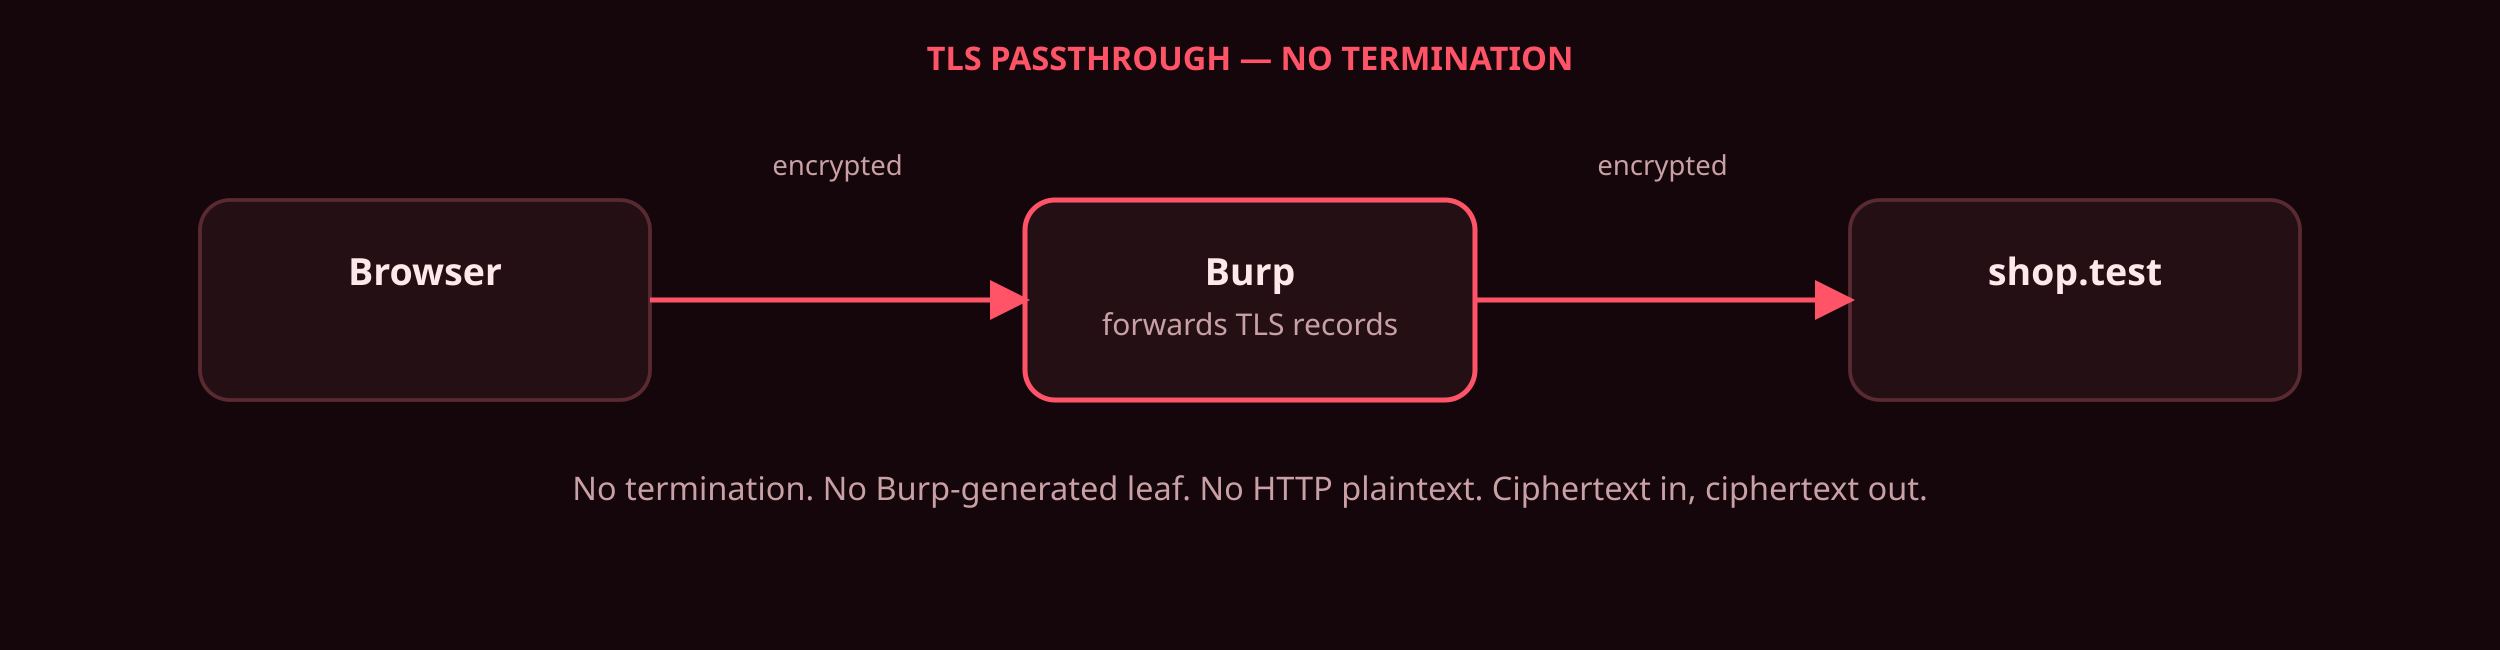
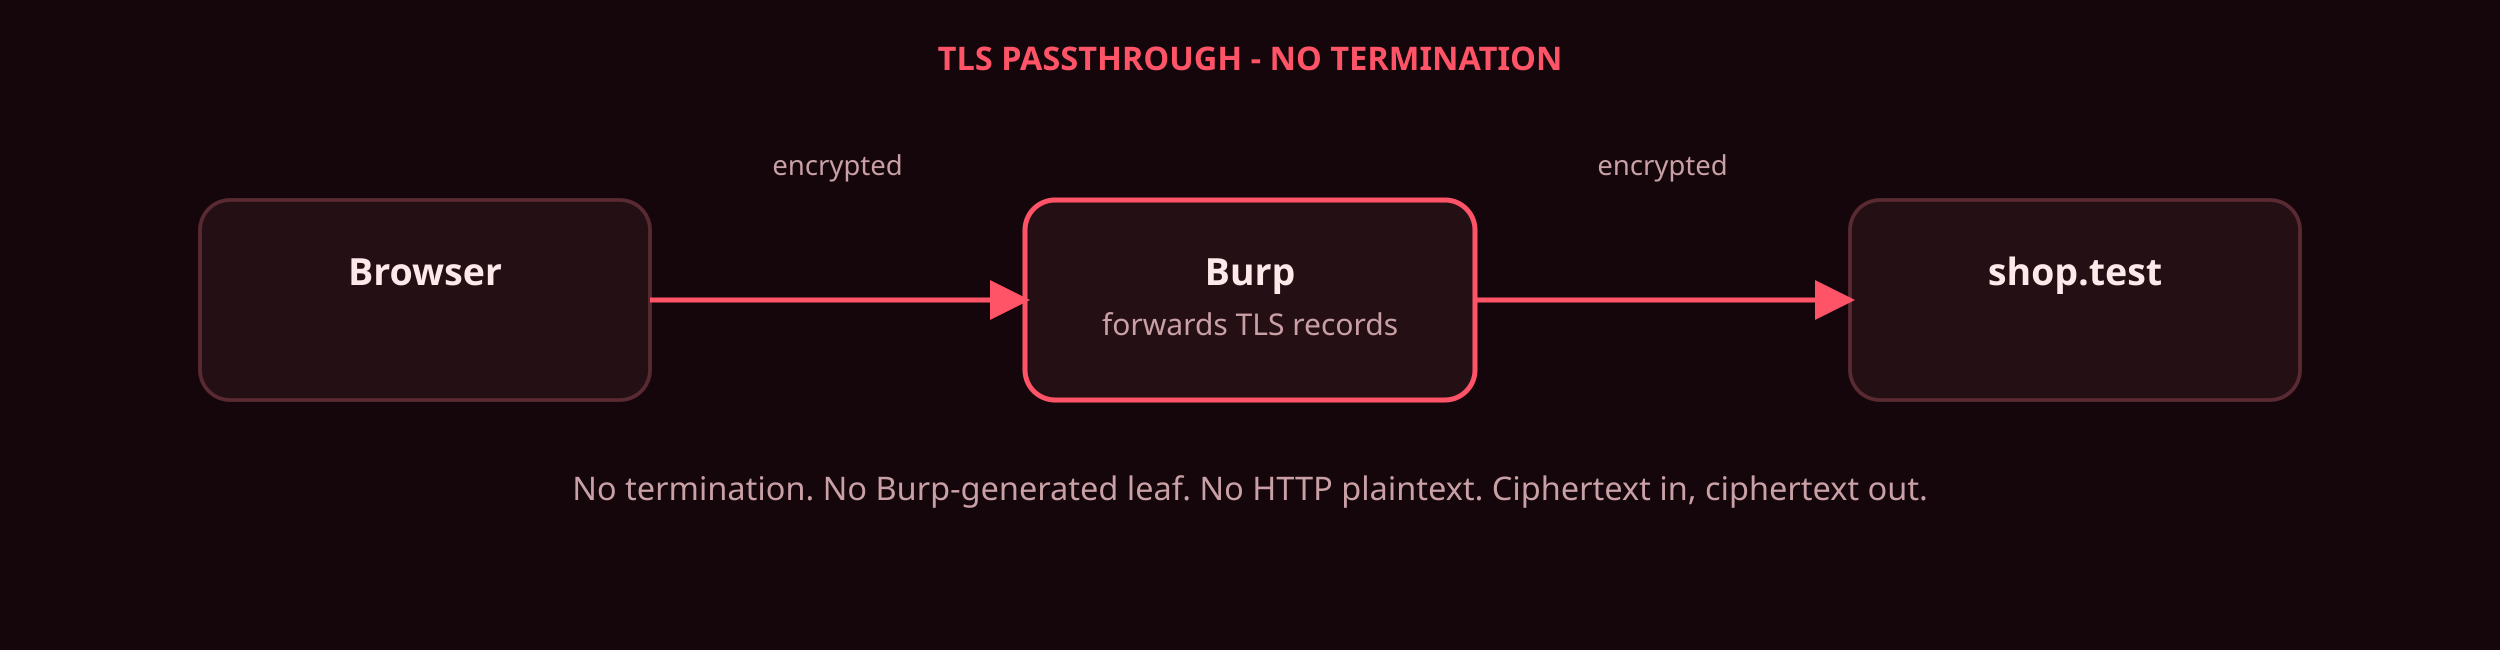
<svg xmlns="http://www.w3.org/2000/svg" viewBox="0 0 1000 260" role="img" aria-label="TLS passthrough forwards encrypted records without decrypting">
  <rect width="1000" height="260" fill="#14060a" />
  <defs>
    <marker id="ah" markerWidth="8" markerHeight="8" refX="7" refY="4" orient="auto">
      <path d="M0,0 L8,4 L0,8 z" fill="#ff5468" />
    </marker>
  </defs>
-   <text x="500" y="28" text-anchor="middle" fill="#ff5468" font-family="ui-sans-serif,system-ui,sans-serif" font-size="13" font-weight="700">TLS PASSTHROUGH — NO TERMINATION</text>
+   <text x="500" y="28" text-anchor="middle" fill="#ff5468" font-family="ui-sans-serif,system-ui,sans-serif" font-size="13" font-weight="700">TLS PASSTHROUGH - NO TERMINATION</text>
  <rect x="80" y="80" width="180" height="80" rx="12" fill="#241014" stroke="#5a2a32" stroke-width="1.5" />
  <text x="170.0" y="114.0" text-anchor="middle" fill="#ffe8ea" font-family="ui-sans-serif,system-ui,sans-serif" font-size="15" font-weight="700">Browser</text>
  <rect x="410" y="80" width="180" height="80" rx="12" fill="#241014" stroke="#ff5468" stroke-width="2" />
  <text x="500.0" y="114.0" text-anchor="middle" fill="#ffe8ea" font-family="ui-sans-serif,system-ui,sans-serif" font-size="15" font-weight="700">Burp</text>
  <text x="500.0" y="134.0" text-anchor="middle" fill="#c9a0a6" font-family="ui-sans-serif,system-ui,sans-serif" font-size="12">forwards TLS records</text>
  <rect x="740" y="80" width="180" height="80" rx="12" fill="#241014" stroke="#5a2a32" stroke-width="1.5" />
  <text x="830.0" y="114.0" text-anchor="middle" fill="#ffe8ea" font-family="ui-sans-serif,system-ui,sans-serif" font-size="15" font-weight="700">shop.test</text>
  <line x1="260" y1="120" x2="410" y2="120" stroke="#ff5468" stroke-width="2" marker-end="url(#ah)" />
  <line x1="590" y1="120" x2="740" y2="120" stroke="#ff5468" stroke-width="2" marker-end="url(#ah)" />
  <text x="500" y="200" text-anchor="middle" fill="#c9a0a6" font-family="ui-sans-serif,system-ui,sans-serif" font-size="13" font-weight="400">No termination. No Burp-generated leaf. No HTTP plaintext. Ciphertext in, ciphertext out.</text>
  <text x="335" y="70" text-anchor="middle" fill="#c9a0a6" font-family="ui-sans-serif,system-ui,sans-serif" font-size="11" font-weight="400">encrypted</text>
  <text x="665" y="70" text-anchor="middle" fill="#c9a0a6" font-family="ui-sans-serif,system-ui,sans-serif" font-size="11" font-weight="400">encrypted</text>
</svg>
